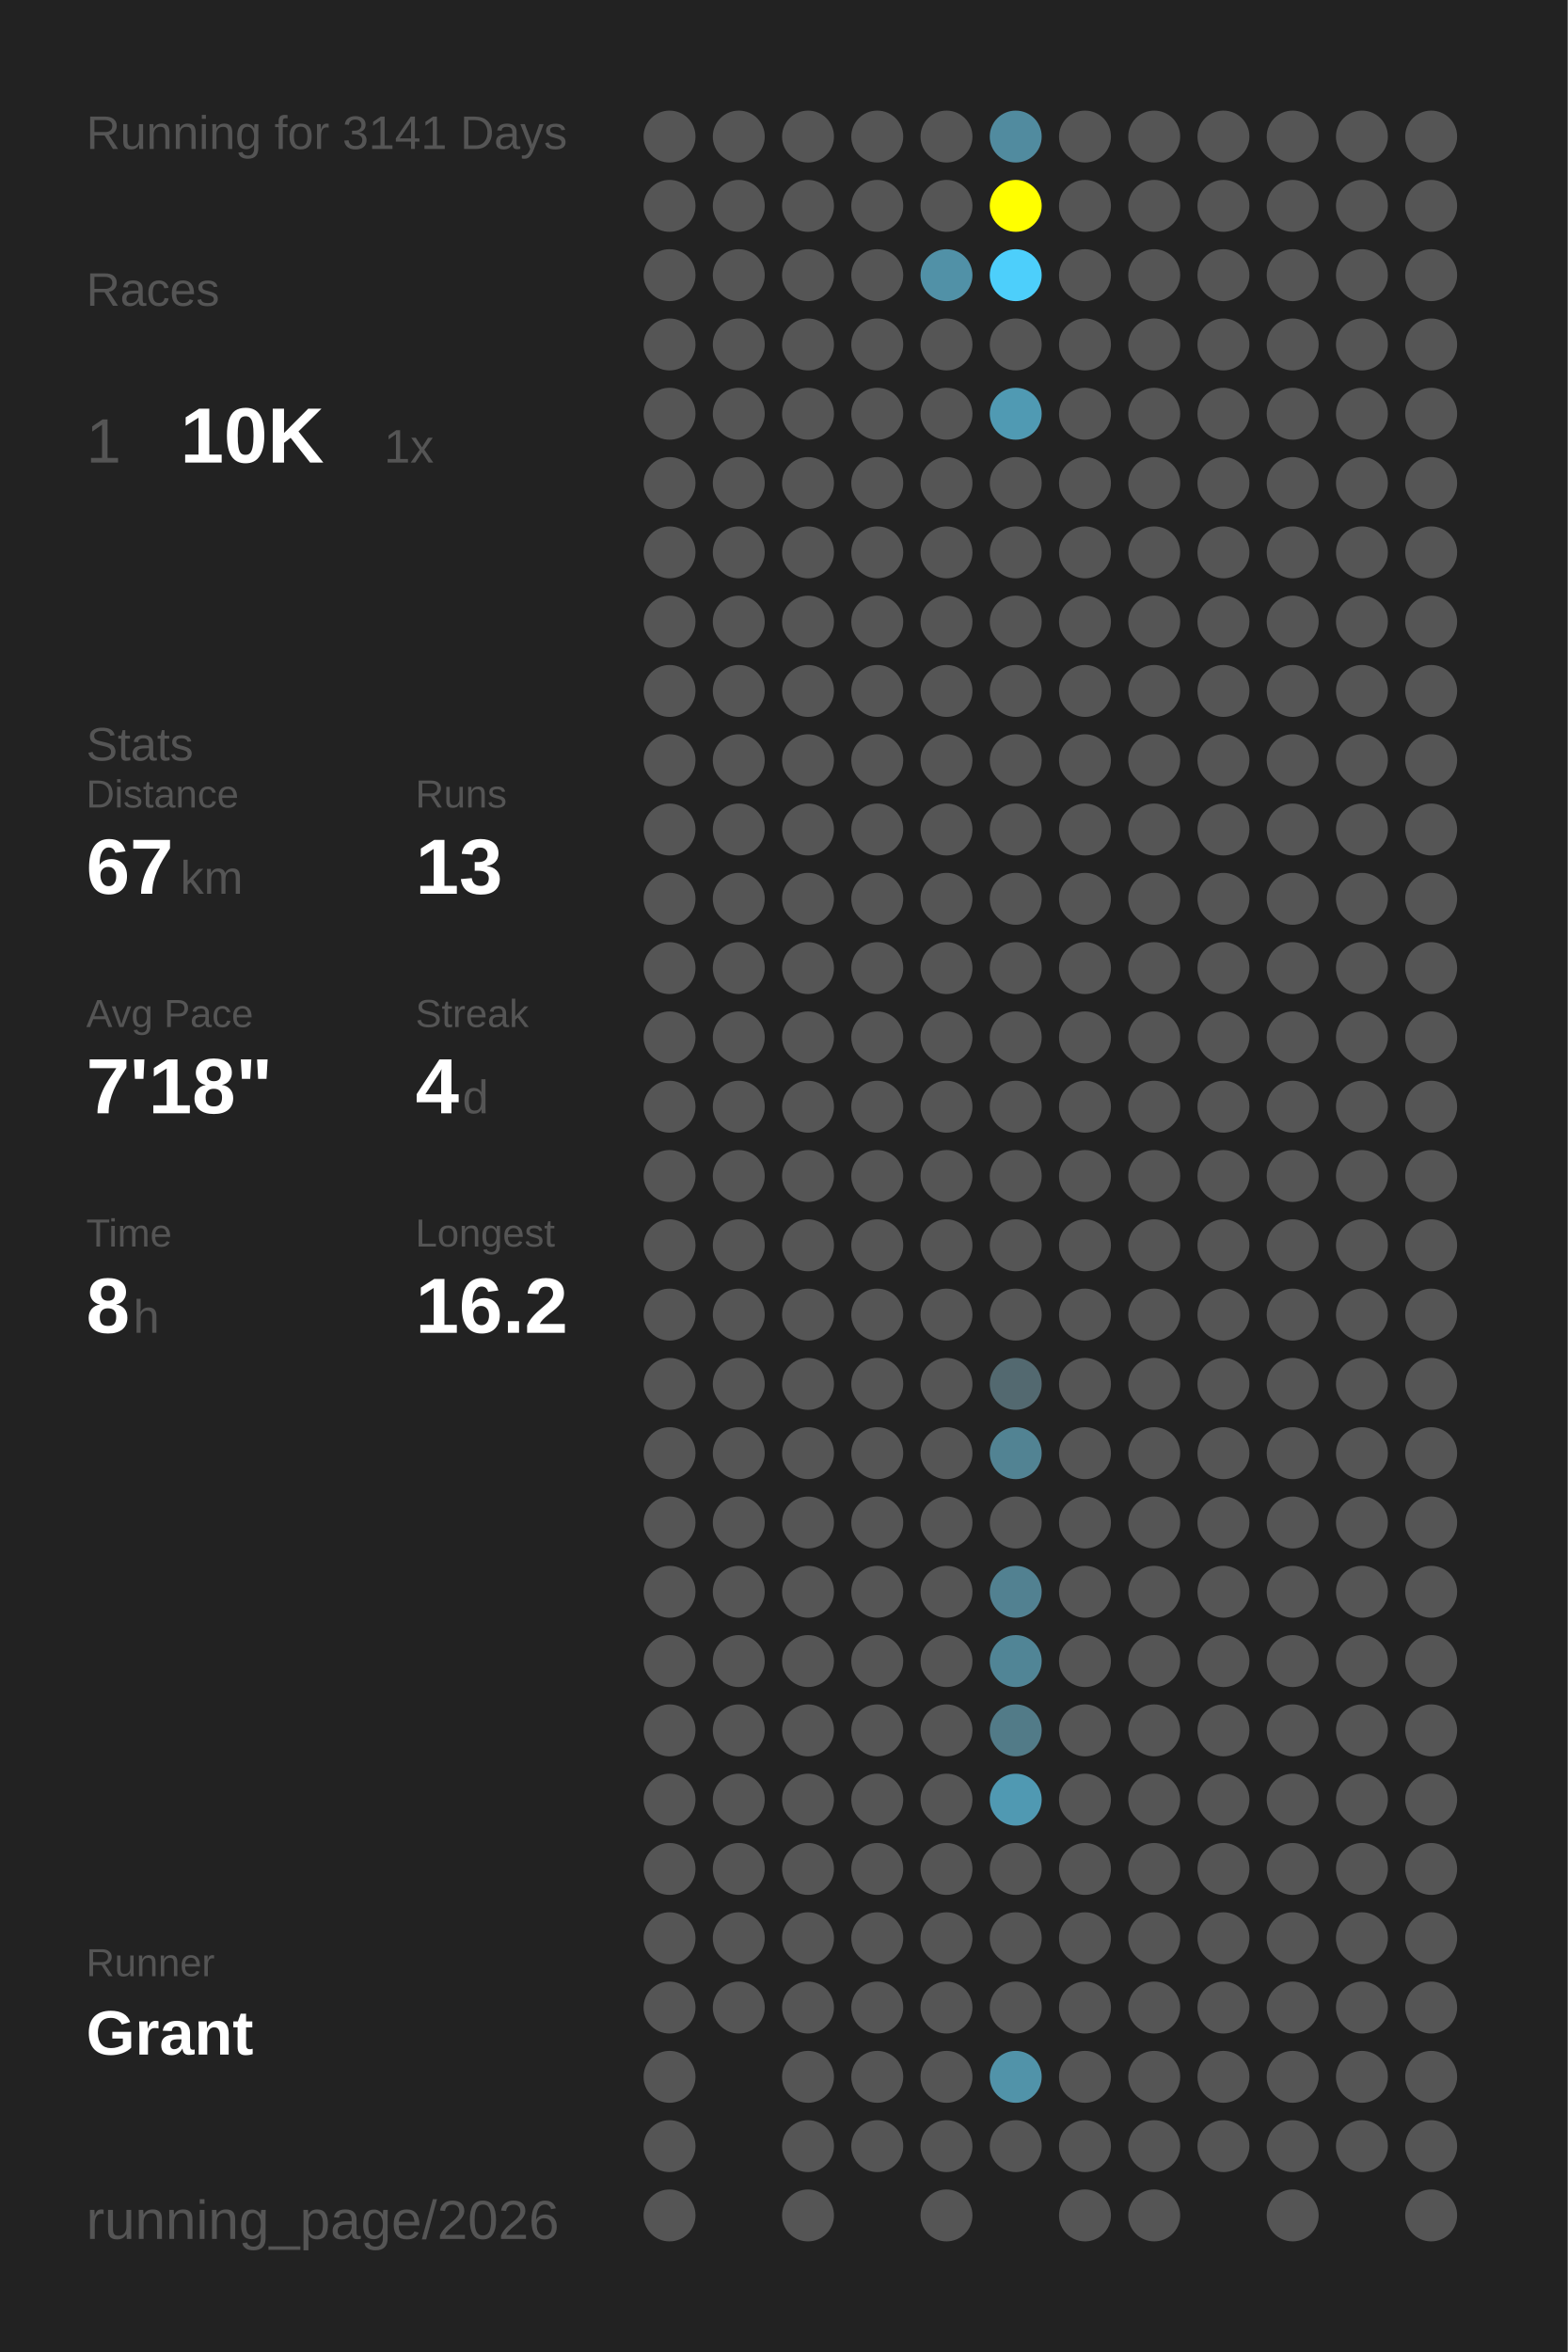
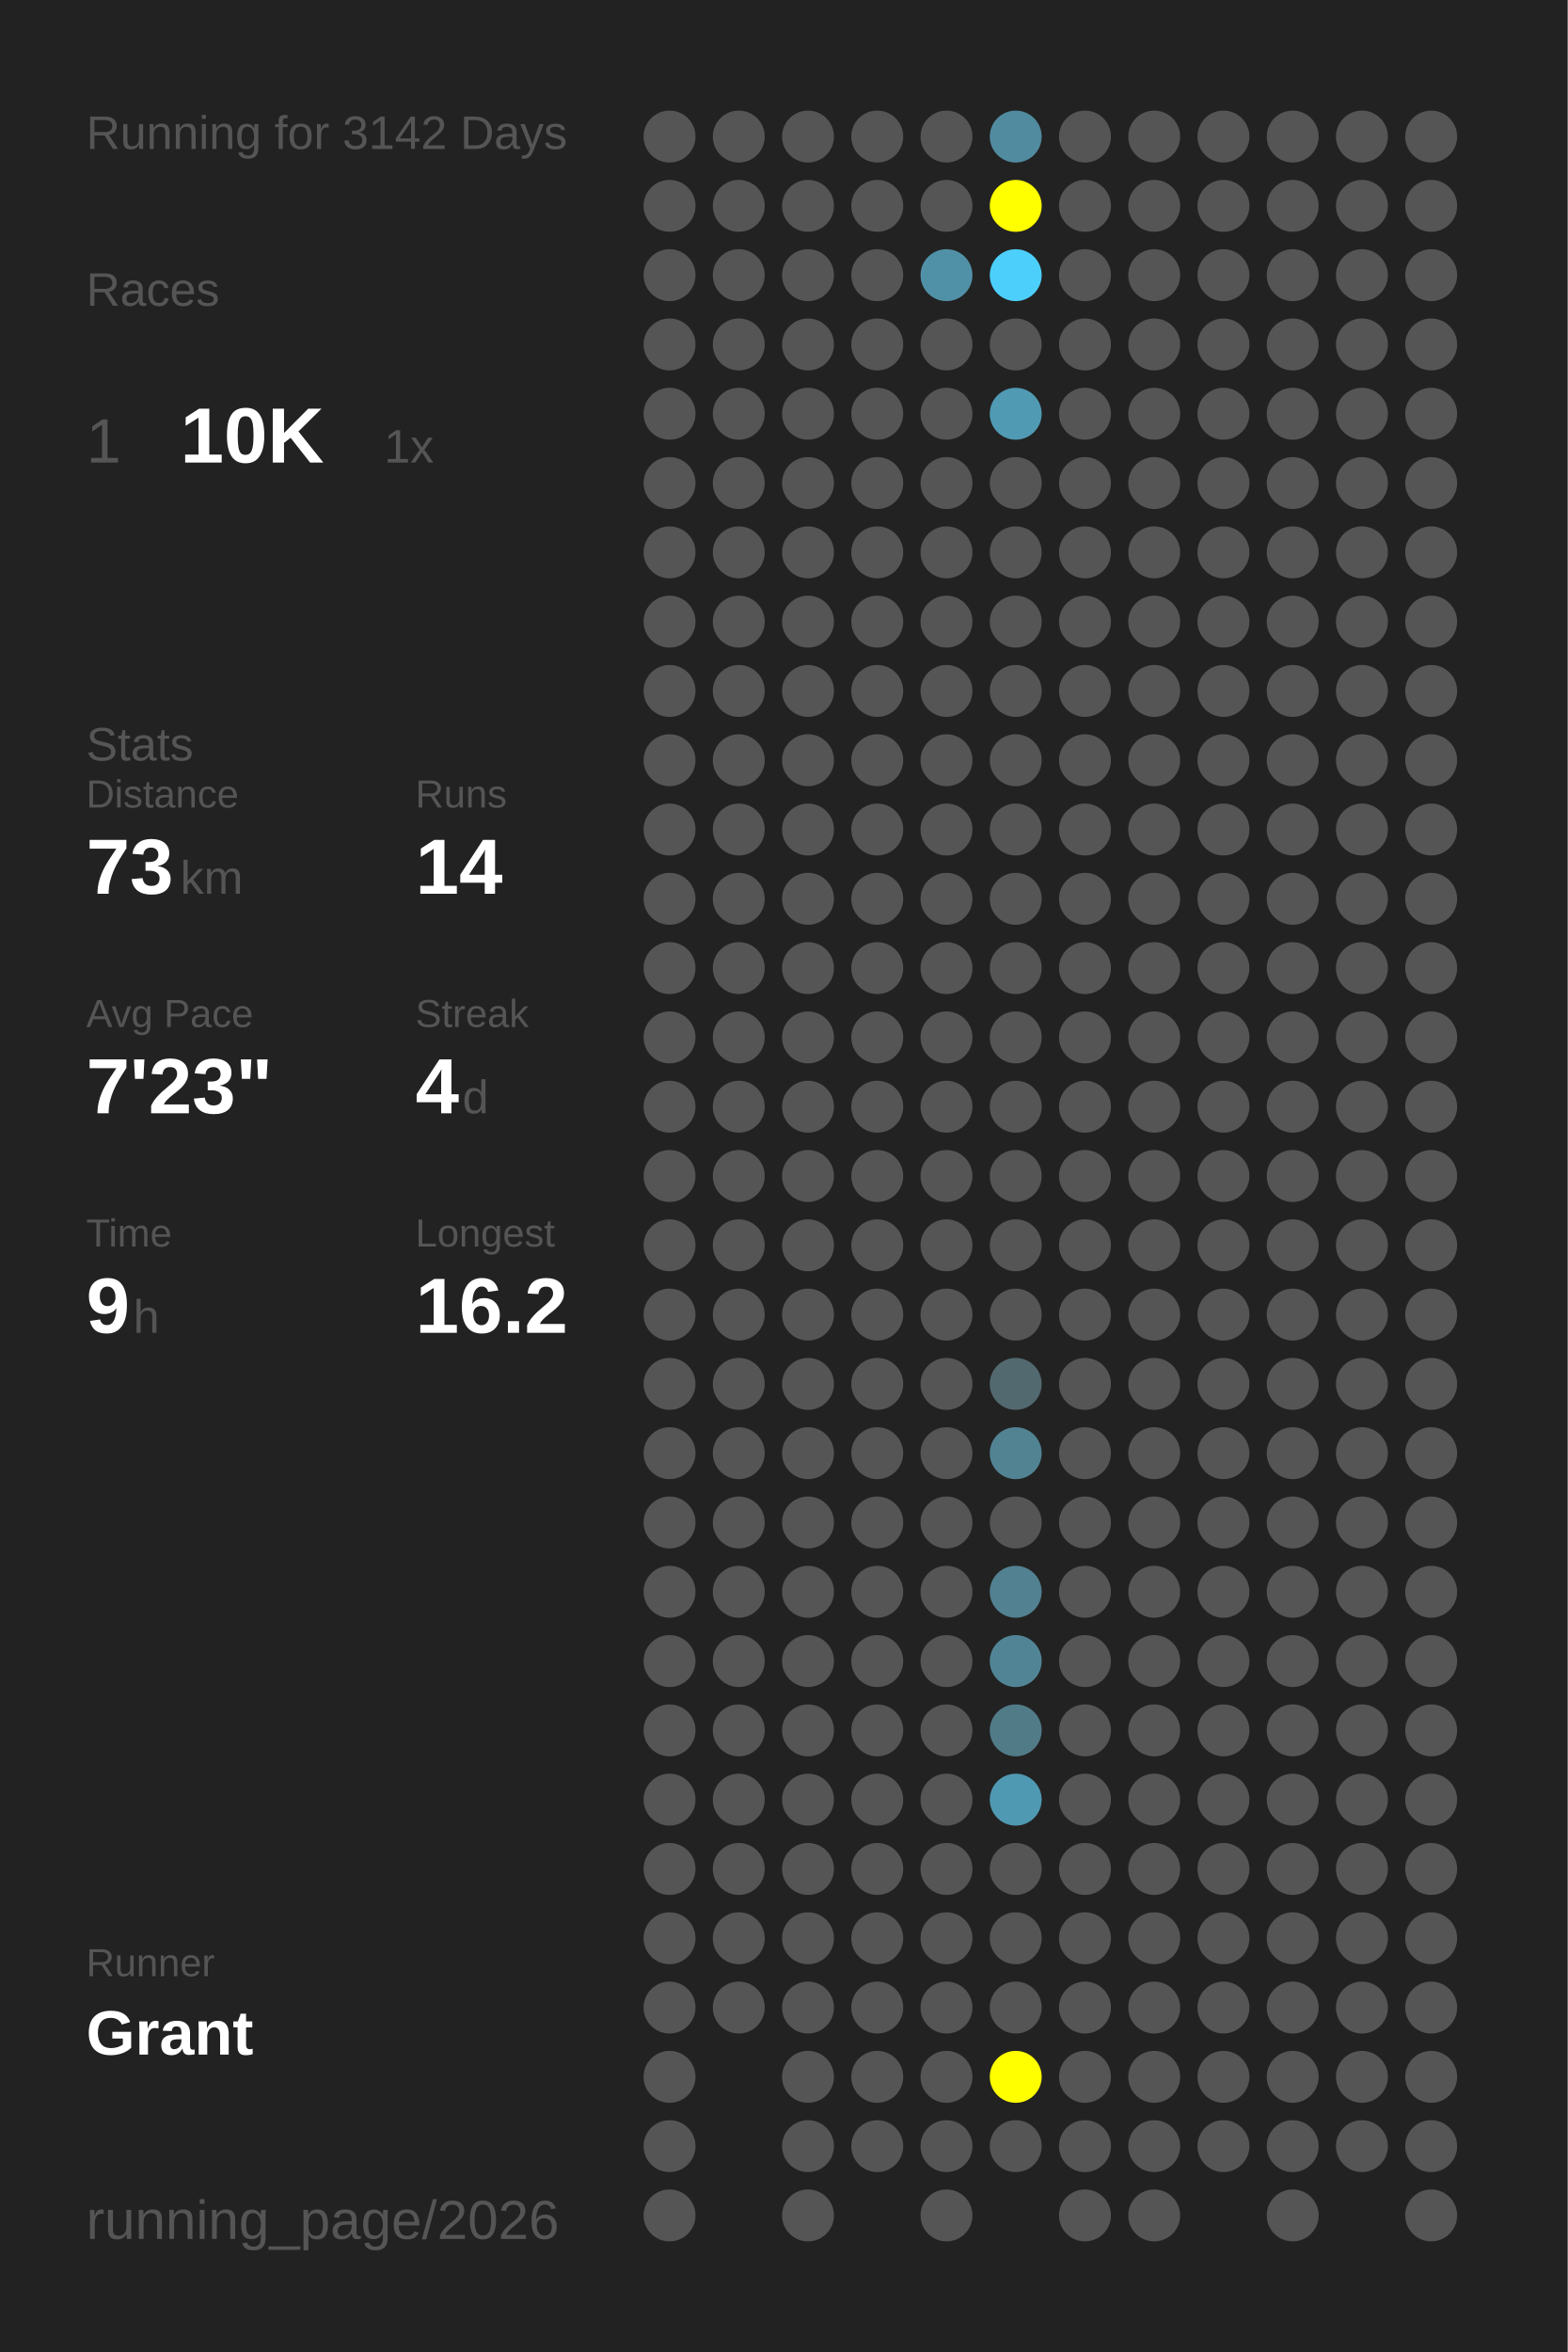
<svg xmlns="http://www.w3.org/2000/svg" baseProfile="full" height="300mm" version="1.1" viewBox="0,0,200,300" width="200mm">
  <defs />
  <rect fill="#222222" height="300" width="200" x="0" y="0" />
-   <text fill="#555555" style="font-size:6px; font-family:Arial;" x="11" y="19">Running for 3141 Days</text>
+   <text fill="#555555" style="font-size:6px; font-family:Arial;" x="11" y="19">Running for 3142 Days</text>
  <text fill="#555555" style="font-size:6px; font-family:Arial;" x="11" y="39">Races</text>
  <text fill="#555555" style="font-size:8px; font-family:Arial;" x="11" y="59">1</text>
  <text fill="#FFFFFF" style="font-size:10px; font-family:Arial; font-weight:bold;" x="23" y="59">10K</text>
  <text fill="#555555" style="font-size:6px; font-family:Arial;" x="49" y="59">1x</text>
  <text fill="#555555" style="font-size:6px; font-family:Arial;" x="11" y="97">Stats</text>
  <text fill="#555555" style="font-size:5px; font-family:Arial;" x="11" y="103">Distance</text>
-   <text fill="#FFFFFF" style="font-size:10px; font-family:Arial; font-weight:bold;" x="11" y="114">67</text>
+   <text fill="#FFFFFF" style="font-size:10px; font-family:Arial; font-weight:bold;" x="11" y="114">73</text>
  <text fill="#555555" style="font-size:6px; font-family:Arial;" x="23" y="114">km</text>
  <text fill="#555555" style="font-size:5px; font-family:Arial;" x="53" y="103">Runs</text>
-   <text fill="#FFFFFF" style="font-size:10px; font-family:Arial; font-weight:bold;" x="53" y="114">13</text>
+   <text fill="#FFFFFF" style="font-size:10px; font-family:Arial; font-weight:bold;" x="53" y="114">14</text>
  <text fill="#555555" style="font-size:5px; font-family:Arial;" x="11" y="131">Avg Pace</text>
-   <text fill="#FFFFFF" style="font-size:10px; font-family:Arial; font-weight:bold;" x="11" y="142">7'18"</text>
+   <text fill="#FFFFFF" style="font-size:10px; font-family:Arial; font-weight:bold;" x="11" y="142">7'23"</text>
  <text fill="#555555" style="font-size:5px; font-family:Arial;" x="53" y="131">Streak</text>
  <text fill="#FFFFFF" style="font-size:10px; font-family:Arial; font-weight:bold;" x="53" y="142">4</text>
  <text fill="#555555" style="font-size:6px; font-family:Arial;" x="59" y="142">d</text>
  <text fill="#555555" style="font-size:5px; font-family:Arial;" x="11" y="159">Time</text>
-   <text fill="#FFFFFF" style="font-size:10px; font-family:Arial; font-weight:bold;" x="11" y="170">8</text>
+   <text fill="#FFFFFF" style="font-size:10px; font-family:Arial; font-weight:bold;" x="11" y="170">9</text>
  <text fill="#555555" style="font-size:6px; font-family:Arial;" x="17" y="170">h</text>
  <text fill="#555555" style="font-size:5px; font-family:Arial;" x="53" y="159">Longest</text>
  <text fill="#FFFFFF" style="font-size:10px; font-family:Arial; font-weight:bold;" x="53" y="170">16.2</text>
  <text fill="#555555" style="font-size:5px; font-family:Arial;" x="11" y="252.065">Runner</text>
  <text fill="#FFFFFF" style="font-size:8px; font-family:Arial; font-weight:bold;" x="11" y="262.065">Grant</text>
  <text fill="#555555" style="font-size:7px; font-family:Arial;" x="11" y="285.581">running_page/2026</text>
  <circle cx="85.417" cy="17.419" fill="#555555" r="3.312" />
  <circle cx="85.417" cy="26.258" fill="#555555" r="3.312" />
  <circle cx="85.417" cy="35.097" fill="#555555" r="3.312" />
  <circle cx="85.417" cy="43.935" fill="#555555" r="3.312" />
  <circle cx="85.417" cy="52.774" fill="#555555" r="3.312" />
  <circle cx="85.417" cy="61.613" fill="#555555" r="3.312" />
  <circle cx="85.417" cy="70.452" fill="#555555" r="3.312" />
  <circle cx="85.417" cy="79.29" fill="#555555" r="3.312" />
  <circle cx="85.417" cy="88.129" fill="#555555" r="3.312" />
  <circle cx="85.417" cy="96.968" fill="#555555" r="3.312" />
  <circle cx="85.417" cy="105.806" fill="#555555" r="3.312" />
  <circle cx="85.417" cy="114.645" fill="#555555" r="3.312" />
  <circle cx="85.417" cy="123.484" fill="#555555" r="3.312" />
  <circle cx="85.417" cy="132.323" fill="#555555" r="3.312" />
  <circle cx="85.417" cy="141.161" fill="#555555" r="3.312" />
  <circle cx="85.417" cy="150" fill="#555555" r="3.312" />
  <circle cx="85.417" cy="158.839" fill="#555555" r="3.312" />
  <circle cx="85.417" cy="167.677" fill="#555555" r="3.312" />
  <circle cx="85.417" cy="176.516" fill="#555555" r="3.312" />
  <circle cx="85.417" cy="185.355" fill="#555555" r="3.312" />
  <circle cx="85.417" cy="194.194" fill="#555555" r="3.312" />
  <circle cx="85.417" cy="203.032" fill="#555555" r="3.312" />
  <circle cx="85.417" cy="211.871" fill="#555555" r="3.312" />
  <circle cx="85.417" cy="220.71" fill="#555555" r="3.312" />
  <circle cx="85.417" cy="229.548" fill="#555555" r="3.312" />
  <circle cx="85.417" cy="238.387" fill="#555555" r="3.312" />
  <circle cx="85.417" cy="247.226" fill="#555555" r="3.312" />
  <circle cx="85.417" cy="256.065" fill="#555555" r="3.312" />
  <circle cx="85.417" cy="264.903" fill="#555555" r="3.312" />
  <circle cx="85.417" cy="273.742" fill="#555555" r="3.312" />
  <circle cx="85.417" cy="282.581" fill="#555555" r="3.312" />
  <circle cx="94.25" cy="17.419" fill="#555555" r="3.312" />
  <circle cx="94.25" cy="26.258" fill="#555555" r="3.312" />
  <circle cx="94.25" cy="35.097" fill="#555555" r="3.312" />
  <circle cx="94.25" cy="43.935" fill="#555555" r="3.312" />
  <circle cx="94.25" cy="52.774" fill="#555555" r="3.312" />
  <circle cx="94.25" cy="61.613" fill="#555555" r="3.312" />
  <circle cx="94.25" cy="70.452" fill="#555555" r="3.312" />
  <circle cx="94.25" cy="79.29" fill="#555555" r="3.312" />
  <circle cx="94.25" cy="88.129" fill="#555555" r="3.312" />
  <circle cx="94.25" cy="96.968" fill="#555555" r="3.312" />
  <circle cx="94.25" cy="105.806" fill="#555555" r="3.312" />
  <circle cx="94.25" cy="114.645" fill="#555555" r="3.312" />
  <circle cx="94.25" cy="123.484" fill="#555555" r="3.312" />
  <circle cx="94.25" cy="132.323" fill="#555555" r="3.312" />
  <circle cx="94.25" cy="141.161" fill="#555555" r="3.312" />
  <circle cx="94.25" cy="150" fill="#555555" r="3.312" />
  <circle cx="94.25" cy="158.839" fill="#555555" r="3.312" />
  <circle cx="94.25" cy="167.677" fill="#555555" r="3.312" />
  <circle cx="94.25" cy="176.516" fill="#555555" r="3.312" />
  <circle cx="94.25" cy="185.355" fill="#555555" r="3.312" />
  <circle cx="94.25" cy="194.194" fill="#555555" r="3.312" />
  <circle cx="94.25" cy="203.032" fill="#555555" r="3.312" />
  <circle cx="94.25" cy="211.871" fill="#555555" r="3.312" />
  <circle cx="94.25" cy="220.71" fill="#555555" r="3.312" />
  <circle cx="94.25" cy="229.548" fill="#555555" r="3.312" />
  <circle cx="94.25" cy="238.387" fill="#555555" r="3.312" />
  <circle cx="94.25" cy="247.226" fill="#555555" r="3.312" />
  <circle cx="94.25" cy="256.065" fill="#555555" r="3.312" />
  <circle cx="103.083" cy="17.419" fill="#555555" r="3.312" />
  <circle cx="103.083" cy="26.258" fill="#555555" r="3.312" />
  <circle cx="103.083" cy="35.097" fill="#555555" r="3.312" />
  <circle cx="103.083" cy="43.935" fill="#555555" r="3.312" />
  <circle cx="103.083" cy="52.774" fill="#555555" r="3.312" />
  <circle cx="103.083" cy="61.613" fill="#555555" r="3.312" />
  <circle cx="103.083" cy="70.452" fill="#555555" r="3.312" />
  <circle cx="103.083" cy="79.29" fill="#555555" r="3.312" />
  <circle cx="103.083" cy="88.129" fill="#555555" r="3.312" />
  <circle cx="103.083" cy="96.968" fill="#555555" r="3.312" />
  <circle cx="103.083" cy="105.806" fill="#555555" r="3.312" />
  <circle cx="103.083" cy="114.645" fill="#555555" r="3.312" />
  <circle cx="103.083" cy="123.484" fill="#555555" r="3.312" />
  <circle cx="103.083" cy="132.323" fill="#555555" r="3.312" />
  <circle cx="103.083" cy="141.161" fill="#555555" r="3.312" />
  <circle cx="103.083" cy="150" fill="#555555" r="3.312" />
  <circle cx="103.083" cy="158.839" fill="#555555" r="3.312" />
  <circle cx="103.083" cy="167.677" fill="#555555" r="3.312" />
  <circle cx="103.083" cy="176.516" fill="#555555" r="3.312" />
  <circle cx="103.083" cy="185.355" fill="#555555" r="3.312" />
  <circle cx="103.083" cy="194.194" fill="#555555" r="3.312" />
  <circle cx="103.083" cy="203.032" fill="#555555" r="3.312" />
  <circle cx="103.083" cy="211.871" fill="#555555" r="3.312" />
  <circle cx="103.083" cy="220.71" fill="#555555" r="3.312" />
  <circle cx="103.083" cy="229.548" fill="#555555" r="3.312" />
  <circle cx="103.083" cy="238.387" fill="#555555" r="3.312" />
  <circle cx="103.083" cy="247.226" fill="#555555" r="3.312" />
  <circle cx="103.083" cy="256.065" fill="#555555" r="3.312" />
  <circle cx="103.083" cy="264.903" fill="#555555" r="3.312" />
  <circle cx="103.083" cy="273.742" fill="#555555" r="3.312" />
  <circle cx="103.083" cy="282.581" fill="#555555" r="3.312" />
  <circle cx="111.917" cy="17.419" fill="#555555" r="3.312" />
  <circle cx="111.917" cy="26.258" fill="#555555" r="3.312" />
  <circle cx="111.917" cy="35.097" fill="#555555" r="3.312" />
  <circle cx="111.917" cy="43.935" fill="#555555" r="3.312" />
  <circle cx="111.917" cy="52.774" fill="#555555" r="3.312" />
  <circle cx="111.917" cy="61.613" fill="#555555" r="3.312" />
  <circle cx="111.917" cy="70.452" fill="#555555" r="3.312" />
  <circle cx="111.917" cy="79.29" fill="#555555" r="3.312" />
  <circle cx="111.917" cy="88.129" fill="#555555" r="3.312" />
  <circle cx="111.917" cy="96.968" fill="#555555" r="3.312" />
  <circle cx="111.917" cy="105.806" fill="#555555" r="3.312" />
  <circle cx="111.917" cy="114.645" fill="#555555" r="3.312" />
  <circle cx="111.917" cy="123.484" fill="#555555" r="3.312" />
  <circle cx="111.917" cy="132.323" fill="#555555" r="3.312" />
  <circle cx="111.917" cy="141.161" fill="#555555" r="3.312" />
  <circle cx="111.917" cy="150" fill="#555555" r="3.312" />
  <circle cx="111.917" cy="158.839" fill="#555555" r="3.312" />
  <circle cx="111.917" cy="167.677" fill="#555555" r="3.312" />
  <circle cx="111.917" cy="176.516" fill="#555555" r="3.312" />
  <circle cx="111.917" cy="185.355" fill="#555555" r="3.312" />
  <circle cx="111.917" cy="194.194" fill="#555555" r="3.312" />
  <circle cx="111.917" cy="203.032" fill="#555555" r="3.312" />
  <circle cx="111.917" cy="211.871" fill="#555555" r="3.312" />
  <circle cx="111.917" cy="220.71" fill="#555555" r="3.312" />
  <circle cx="111.917" cy="229.548" fill="#555555" r="3.312" />
  <circle cx="111.917" cy="238.387" fill="#555555" r="3.312" />
  <circle cx="111.917" cy="247.226" fill="#555555" r="3.312" />
  <circle cx="111.917" cy="256.065" fill="#555555" r="3.312" />
  <circle cx="111.917" cy="264.903" fill="#555555" r="3.312" />
  <circle cx="111.917" cy="273.742" fill="#555555" r="3.312" />
  <circle cx="120.75" cy="17.419" fill="#555555" r="3.312" />
  <circle cx="120.75" cy="26.258" fill="#555555" r="3.312" />
  <circle cx="120.75" cy="35.097" fill="#5191a7" r="3.312" />
  <circle cx="120.75" cy="43.935" fill="#555555" r="3.312" />
  <circle cx="120.75" cy="52.774" fill="#555555" r="3.312" />
  <circle cx="120.75" cy="61.613" fill="#555555" r="3.312" />
  <circle cx="120.75" cy="70.452" fill="#555555" r="3.312" />
  <circle cx="120.75" cy="79.29" fill="#555555" r="3.312" />
  <circle cx="120.75" cy="88.129" fill="#555555" r="3.312" />
  <circle cx="120.75" cy="96.968" fill="#555555" r="3.312" />
  <circle cx="120.75" cy="105.806" fill="#555555" r="3.312" />
  <circle cx="120.75" cy="114.645" fill="#555555" r="3.312" />
  <circle cx="120.75" cy="123.484" fill="#555555" r="3.312" />
  <circle cx="120.75" cy="132.323" fill="#555555" r="3.312" />
  <circle cx="120.75" cy="141.161" fill="#555555" r="3.312" />
  <circle cx="120.75" cy="150" fill="#555555" r="3.312" />
  <circle cx="120.75" cy="158.839" fill="#555555" r="3.312" />
  <circle cx="120.75" cy="167.677" fill="#555555" r="3.312" />
  <circle cx="120.75" cy="176.516" fill="#555555" r="3.312" />
  <circle cx="120.75" cy="185.355" fill="#555555" r="3.312" />
  <circle cx="120.75" cy="194.194" fill="#555555" r="3.312" />
  <circle cx="120.75" cy="203.032" fill="#555555" r="3.312" />
  <circle cx="120.75" cy="211.871" fill="#555555" r="3.312" />
  <circle cx="120.75" cy="220.71" fill="#555555" r="3.312" />
  <circle cx="120.75" cy="229.548" fill="#555555" r="3.312" />
  <circle cx="120.75" cy="238.387" fill="#555555" r="3.312" />
  <circle cx="120.75" cy="247.226" fill="#555555" r="3.312" />
  <circle cx="120.75" cy="256.065" fill="#555555" r="3.312" />
  <circle cx="120.75" cy="264.903" fill="#555555" r="3.312" />
  <circle cx="120.75" cy="273.742" fill="#555555" r="3.312" />
  <circle cx="120.75" cy="282.581" fill="#555555" r="3.312" />
  <circle cx="129.583" cy="17.419" fill="#518b9f" r="3.312" />
  <circle cx="129.583" cy="26.258" fill="#FFFF00" r="3.312" />
  <circle cx="129.583" cy="35.097" fill="#4dcffb" r="3.312" />
  <circle cx="129.583" cy="43.935" fill="#555555" r="3.312" />
  <circle cx="129.583" cy="52.774" fill="#509ab3" r="3.312" />
  <circle cx="129.583" cy="61.613" fill="#555555" r="3.312" />
  <circle cx="129.583" cy="70.452" fill="#555555" r="3.312" />
  <circle cx="129.583" cy="79.29" fill="#555555" r="3.312" />
  <circle cx="129.583" cy="88.129" fill="#555555" r="3.312" />
  <circle cx="129.583" cy="96.968" fill="#555555" r="3.312" />
  <circle cx="129.583" cy="105.806" fill="#555555" r="3.312" />
  <circle cx="129.583" cy="114.645" fill="#555555" r="3.312" />
  <circle cx="129.583" cy="123.484" fill="#555555" r="3.312" />
  <circle cx="129.583" cy="132.323" fill="#555555" r="3.312" />
  <circle cx="129.583" cy="141.161" fill="#555555" r="3.312" />
  <circle cx="129.583" cy="150" fill="#555555" r="3.312" />
  <circle cx="129.583" cy="158.839" fill="#555555" r="3.312" />
  <circle cx="129.583" cy="167.677" fill="#555555" r="3.312" />
  <circle cx="129.583" cy="176.516" fill="#536970" r="3.312" />
  <circle cx="129.583" cy="185.355" fill="#528393" r="3.312" />
  <circle cx="129.583" cy="194.194" fill="#555555" r="3.312" />
  <circle cx="129.583" cy="203.032" fill="#528191" r="3.312" />
  <circle cx="129.583" cy="211.871" fill="#518596" r="3.312" />
  <circle cx="129.583" cy="220.71" fill="#527b88" r="3.312" />
  <circle cx="129.583" cy="229.548" fill="#5099b2" r="3.312" />
  <circle cx="129.583" cy="238.387" fill="#555555" r="3.312" />
  <circle cx="129.583" cy="247.226" fill="#555555" r="3.312" />
  <circle cx="129.583" cy="256.065" fill="#555555" r="3.312" />
-   <circle cx="129.583" cy="264.903" fill="#5193a9" r="3.312" />
+   <circle cx="129.583" cy="264.903" fill="#FFFF00" r="3.312" />
  <circle cx="129.583" cy="273.742" fill="#555555" r="3.312" />
  <circle cx="138.417" cy="17.419" fill="#555555" r="3.312" />
  <circle cx="138.417" cy="26.258" fill="#555555" r="3.312" />
  <circle cx="138.417" cy="35.097" fill="#555555" r="3.312" />
  <circle cx="138.417" cy="43.935" fill="#555555" r="3.312" />
  <circle cx="138.417" cy="52.774" fill="#555555" r="3.312" />
  <circle cx="138.417" cy="61.613" fill="#555555" r="3.312" />
  <circle cx="138.417" cy="70.452" fill="#555555" r="3.312" />
  <circle cx="138.417" cy="79.29" fill="#555555" r="3.312" />
  <circle cx="138.417" cy="88.129" fill="#555555" r="3.312" />
  <circle cx="138.417" cy="96.968" fill="#555555" r="3.312" />
  <circle cx="138.417" cy="105.806" fill="#555555" r="3.312" />
  <circle cx="138.417" cy="114.645" fill="#555555" r="3.312" />
  <circle cx="138.417" cy="123.484" fill="#555555" r="3.312" />
  <circle cx="138.417" cy="132.323" fill="#555555" r="3.312" />
  <circle cx="138.417" cy="141.161" fill="#555555" r="3.312" />
  <circle cx="138.417" cy="150" fill="#555555" r="3.312" />
  <circle cx="138.417" cy="158.839" fill="#555555" r="3.312" />
  <circle cx="138.417" cy="167.677" fill="#555555" r="3.312" />
  <circle cx="138.417" cy="176.516" fill="#555555" r="3.312" />
  <circle cx="138.417" cy="185.355" fill="#555555" r="3.312" />
  <circle cx="138.417" cy="194.194" fill="#555555" r="3.312" />
  <circle cx="138.417" cy="203.032" fill="#555555" r="3.312" />
  <circle cx="138.417" cy="211.871" fill="#555555" r="3.312" />
  <circle cx="138.417" cy="220.71" fill="#555555" r="3.312" />
  <circle cx="138.417" cy="229.548" fill="#555555" r="3.312" />
  <circle cx="138.417" cy="238.387" fill="#555555" r="3.312" />
  <circle cx="138.417" cy="247.226" fill="#555555" r="3.312" />
  <circle cx="138.417" cy="256.065" fill="#555555" r="3.312" />
  <circle cx="138.417" cy="264.903" fill="#555555" r="3.312" />
  <circle cx="138.417" cy="273.742" fill="#555555" r="3.312" />
  <circle cx="138.417" cy="282.581" fill="#555555" r="3.312" />
  <circle cx="147.25" cy="17.419" fill="#555555" r="3.312" />
  <circle cx="147.25" cy="26.258" fill="#555555" r="3.312" />
  <circle cx="147.25" cy="35.097" fill="#555555" r="3.312" />
  <circle cx="147.25" cy="43.935" fill="#555555" r="3.312" />
  <circle cx="147.25" cy="52.774" fill="#555555" r="3.312" />
  <circle cx="147.25" cy="61.613" fill="#555555" r="3.312" />
  <circle cx="147.25" cy="70.452" fill="#555555" r="3.312" />
  <circle cx="147.25" cy="79.29" fill="#555555" r="3.312" />
  <circle cx="147.25" cy="88.129" fill="#555555" r="3.312" />
  <circle cx="147.25" cy="96.968" fill="#555555" r="3.312" />
  <circle cx="147.25" cy="105.806" fill="#555555" r="3.312" />
  <circle cx="147.25" cy="114.645" fill="#555555" r="3.312" />
  <circle cx="147.25" cy="123.484" fill="#555555" r="3.312" />
  <circle cx="147.25" cy="132.323" fill="#555555" r="3.312" />
  <circle cx="147.25" cy="141.161" fill="#555555" r="3.312" />
  <circle cx="147.25" cy="150" fill="#555555" r="3.312" />
  <circle cx="147.25" cy="158.839" fill="#555555" r="3.312" />
  <circle cx="147.25" cy="167.677" fill="#555555" r="3.312" />
  <circle cx="147.25" cy="176.516" fill="#555555" r="3.312" />
  <circle cx="147.25" cy="185.355" fill="#555555" r="3.312" />
  <circle cx="147.25" cy="194.194" fill="#555555" r="3.312" />
  <circle cx="147.25" cy="203.032" fill="#555555" r="3.312" />
  <circle cx="147.25" cy="211.871" fill="#555555" r="3.312" />
  <circle cx="147.25" cy="220.71" fill="#555555" r="3.312" />
  <circle cx="147.25" cy="229.548" fill="#555555" r="3.312" />
  <circle cx="147.25" cy="238.387" fill="#555555" r="3.312" />
  <circle cx="147.25" cy="247.226" fill="#555555" r="3.312" />
  <circle cx="147.25" cy="256.065" fill="#555555" r="3.312" />
  <circle cx="147.25" cy="264.903" fill="#555555" r="3.312" />
  <circle cx="147.25" cy="273.742" fill="#555555" r="3.312" />
  <circle cx="147.25" cy="282.581" fill="#555555" r="3.312" />
  <circle cx="156.083" cy="17.419" fill="#555555" r="3.312" />
  <circle cx="156.083" cy="26.258" fill="#555555" r="3.312" />
  <circle cx="156.083" cy="35.097" fill="#555555" r="3.312" />
  <circle cx="156.083" cy="43.935" fill="#555555" r="3.312" />
  <circle cx="156.083" cy="52.774" fill="#555555" r="3.312" />
  <circle cx="156.083" cy="61.613" fill="#555555" r="3.312" />
  <circle cx="156.083" cy="70.452" fill="#555555" r="3.312" />
  <circle cx="156.083" cy="79.29" fill="#555555" r="3.312" />
  <circle cx="156.083" cy="88.129" fill="#555555" r="3.312" />
  <circle cx="156.083" cy="96.968" fill="#555555" r="3.312" />
  <circle cx="156.083" cy="105.806" fill="#555555" r="3.312" />
  <circle cx="156.083" cy="114.645" fill="#555555" r="3.312" />
  <circle cx="156.083" cy="123.484" fill="#555555" r="3.312" />
  <circle cx="156.083" cy="132.323" fill="#555555" r="3.312" />
  <circle cx="156.083" cy="141.161" fill="#555555" r="3.312" />
  <circle cx="156.083" cy="150" fill="#555555" r="3.312" />
  <circle cx="156.083" cy="158.839" fill="#555555" r="3.312" />
  <circle cx="156.083" cy="167.677" fill="#555555" r="3.312" />
  <circle cx="156.083" cy="176.516" fill="#555555" r="3.312" />
  <circle cx="156.083" cy="185.355" fill="#555555" r="3.312" />
  <circle cx="156.083" cy="194.194" fill="#555555" r="3.312" />
  <circle cx="156.083" cy="203.032" fill="#555555" r="3.312" />
  <circle cx="156.083" cy="211.871" fill="#555555" r="3.312" />
  <circle cx="156.083" cy="220.71" fill="#555555" r="3.312" />
  <circle cx="156.083" cy="229.548" fill="#555555" r="3.312" />
  <circle cx="156.083" cy="238.387" fill="#555555" r="3.312" />
  <circle cx="156.083" cy="247.226" fill="#555555" r="3.312" />
  <circle cx="156.083" cy="256.065" fill="#555555" r="3.312" />
  <circle cx="156.083" cy="264.903" fill="#555555" r="3.312" />
  <circle cx="156.083" cy="273.742" fill="#555555" r="3.312" />
  <circle cx="164.917" cy="17.419" fill="#555555" r="3.312" />
  <circle cx="164.917" cy="26.258" fill="#555555" r="3.312" />
  <circle cx="164.917" cy="35.097" fill="#555555" r="3.312" />
  <circle cx="164.917" cy="43.935" fill="#555555" r="3.312" />
  <circle cx="164.917" cy="52.774" fill="#555555" r="3.312" />
  <circle cx="164.917" cy="61.613" fill="#555555" r="3.312" />
  <circle cx="164.917" cy="70.452" fill="#555555" r="3.312" />
  <circle cx="164.917" cy="79.29" fill="#555555" r="3.312" />
  <circle cx="164.917" cy="88.129" fill="#555555" r="3.312" />
  <circle cx="164.917" cy="96.968" fill="#555555" r="3.312" />
  <circle cx="164.917" cy="105.806" fill="#555555" r="3.312" />
  <circle cx="164.917" cy="114.645" fill="#555555" r="3.312" />
  <circle cx="164.917" cy="123.484" fill="#555555" r="3.312" />
  <circle cx="164.917" cy="132.323" fill="#555555" r="3.312" />
  <circle cx="164.917" cy="141.161" fill="#555555" r="3.312" />
  <circle cx="164.917" cy="150" fill="#555555" r="3.312" />
  <circle cx="164.917" cy="158.839" fill="#555555" r="3.312" />
  <circle cx="164.917" cy="167.677" fill="#555555" r="3.312" />
  <circle cx="164.917" cy="176.516" fill="#555555" r="3.312" />
  <circle cx="164.917" cy="185.355" fill="#555555" r="3.312" />
  <circle cx="164.917" cy="194.194" fill="#555555" r="3.312" />
  <circle cx="164.917" cy="203.032" fill="#555555" r="3.312" />
  <circle cx="164.917" cy="211.871" fill="#555555" r="3.312" />
  <circle cx="164.917" cy="220.71" fill="#555555" r="3.312" />
  <circle cx="164.917" cy="229.548" fill="#555555" r="3.312" />
  <circle cx="164.917" cy="238.387" fill="#555555" r="3.312" />
  <circle cx="164.917" cy="247.226" fill="#555555" r="3.312" />
  <circle cx="164.917" cy="256.065" fill="#555555" r="3.312" />
  <circle cx="164.917" cy="264.903" fill="#555555" r="3.312" />
  <circle cx="164.917" cy="273.742" fill="#555555" r="3.312" />
  <circle cx="164.917" cy="282.581" fill="#555555" r="3.312" />
  <circle cx="173.75" cy="17.419" fill="#555555" r="3.312" />
  <circle cx="173.75" cy="26.258" fill="#555555" r="3.312" />
  <circle cx="173.75" cy="35.097" fill="#555555" r="3.312" />
  <circle cx="173.75" cy="43.935" fill="#555555" r="3.312" />
  <circle cx="173.75" cy="52.774" fill="#555555" r="3.312" />
  <circle cx="173.75" cy="61.613" fill="#555555" r="3.312" />
  <circle cx="173.75" cy="70.452" fill="#555555" r="3.312" />
  <circle cx="173.75" cy="79.29" fill="#555555" r="3.312" />
  <circle cx="173.75" cy="88.129" fill="#555555" r="3.312" />
  <circle cx="173.75" cy="96.968" fill="#555555" r="3.312" />
  <circle cx="173.75" cy="105.806" fill="#555555" r="3.312" />
  <circle cx="173.75" cy="114.645" fill="#555555" r="3.312" />
  <circle cx="173.75" cy="123.484" fill="#555555" r="3.312" />
  <circle cx="173.75" cy="132.323" fill="#555555" r="3.312" />
  <circle cx="173.75" cy="141.161" fill="#555555" r="3.312" />
  <circle cx="173.75" cy="150" fill="#555555" r="3.312" />
  <circle cx="173.75" cy="158.839" fill="#555555" r="3.312" />
  <circle cx="173.75" cy="167.677" fill="#555555" r="3.312" />
  <circle cx="173.75" cy="176.516" fill="#555555" r="3.312" />
  <circle cx="173.75" cy="185.355" fill="#555555" r="3.312" />
  <circle cx="173.75" cy="194.194" fill="#555555" r="3.312" />
  <circle cx="173.75" cy="203.032" fill="#555555" r="3.312" />
  <circle cx="173.75" cy="211.871" fill="#555555" r="3.312" />
  <circle cx="173.75" cy="220.71" fill="#555555" r="3.312" />
  <circle cx="173.75" cy="229.548" fill="#555555" r="3.312" />
  <circle cx="173.75" cy="238.387" fill="#555555" r="3.312" />
  <circle cx="173.75" cy="247.226" fill="#555555" r="3.312" />
  <circle cx="173.75" cy="256.065" fill="#555555" r="3.312" />
  <circle cx="173.75" cy="264.903" fill="#555555" r="3.312" />
  <circle cx="173.75" cy="273.742" fill="#555555" r="3.312" />
  <circle cx="182.583" cy="17.419" fill="#555555" r="3.312" />
  <circle cx="182.583" cy="26.258" fill="#555555" r="3.312" />
  <circle cx="182.583" cy="35.097" fill="#555555" r="3.312" />
  <circle cx="182.583" cy="43.935" fill="#555555" r="3.312" />
  <circle cx="182.583" cy="52.774" fill="#555555" r="3.312" />
  <circle cx="182.583" cy="61.613" fill="#555555" r="3.312" />
  <circle cx="182.583" cy="70.452" fill="#555555" r="3.312" />
  <circle cx="182.583" cy="79.29" fill="#555555" r="3.312" />
  <circle cx="182.583" cy="88.129" fill="#555555" r="3.312" />
  <circle cx="182.583" cy="96.968" fill="#555555" r="3.312" />
  <circle cx="182.583" cy="105.806" fill="#555555" r="3.312" />
  <circle cx="182.583" cy="114.645" fill="#555555" r="3.312" />
  <circle cx="182.583" cy="123.484" fill="#555555" r="3.312" />
  <circle cx="182.583" cy="132.323" fill="#555555" r="3.312" />
  <circle cx="182.583" cy="141.161" fill="#555555" r="3.312" />
  <circle cx="182.583" cy="150" fill="#555555" r="3.312" />
  <circle cx="182.583" cy="158.839" fill="#555555" r="3.312" />
  <circle cx="182.583" cy="167.677" fill="#555555" r="3.312" />
  <circle cx="182.583" cy="176.516" fill="#555555" r="3.312" />
  <circle cx="182.583" cy="185.355" fill="#555555" r="3.312" />
  <circle cx="182.583" cy="194.194" fill="#555555" r="3.312" />
  <circle cx="182.583" cy="203.032" fill="#555555" r="3.312" />
  <circle cx="182.583" cy="211.871" fill="#555555" r="3.312" />
  <circle cx="182.583" cy="220.71" fill="#555555" r="3.312" />
  <circle cx="182.583" cy="229.548" fill="#555555" r="3.312" />
  <circle cx="182.583" cy="238.387" fill="#555555" r="3.312" />
  <circle cx="182.583" cy="247.226" fill="#555555" r="3.312" />
  <circle cx="182.583" cy="256.065" fill="#555555" r="3.312" />
  <circle cx="182.583" cy="264.903" fill="#555555" r="3.312" />
  <circle cx="182.583" cy="273.742" fill="#555555" r="3.312" />
  <circle cx="182.583" cy="282.581" fill="#555555" r="3.312" />
</svg>
